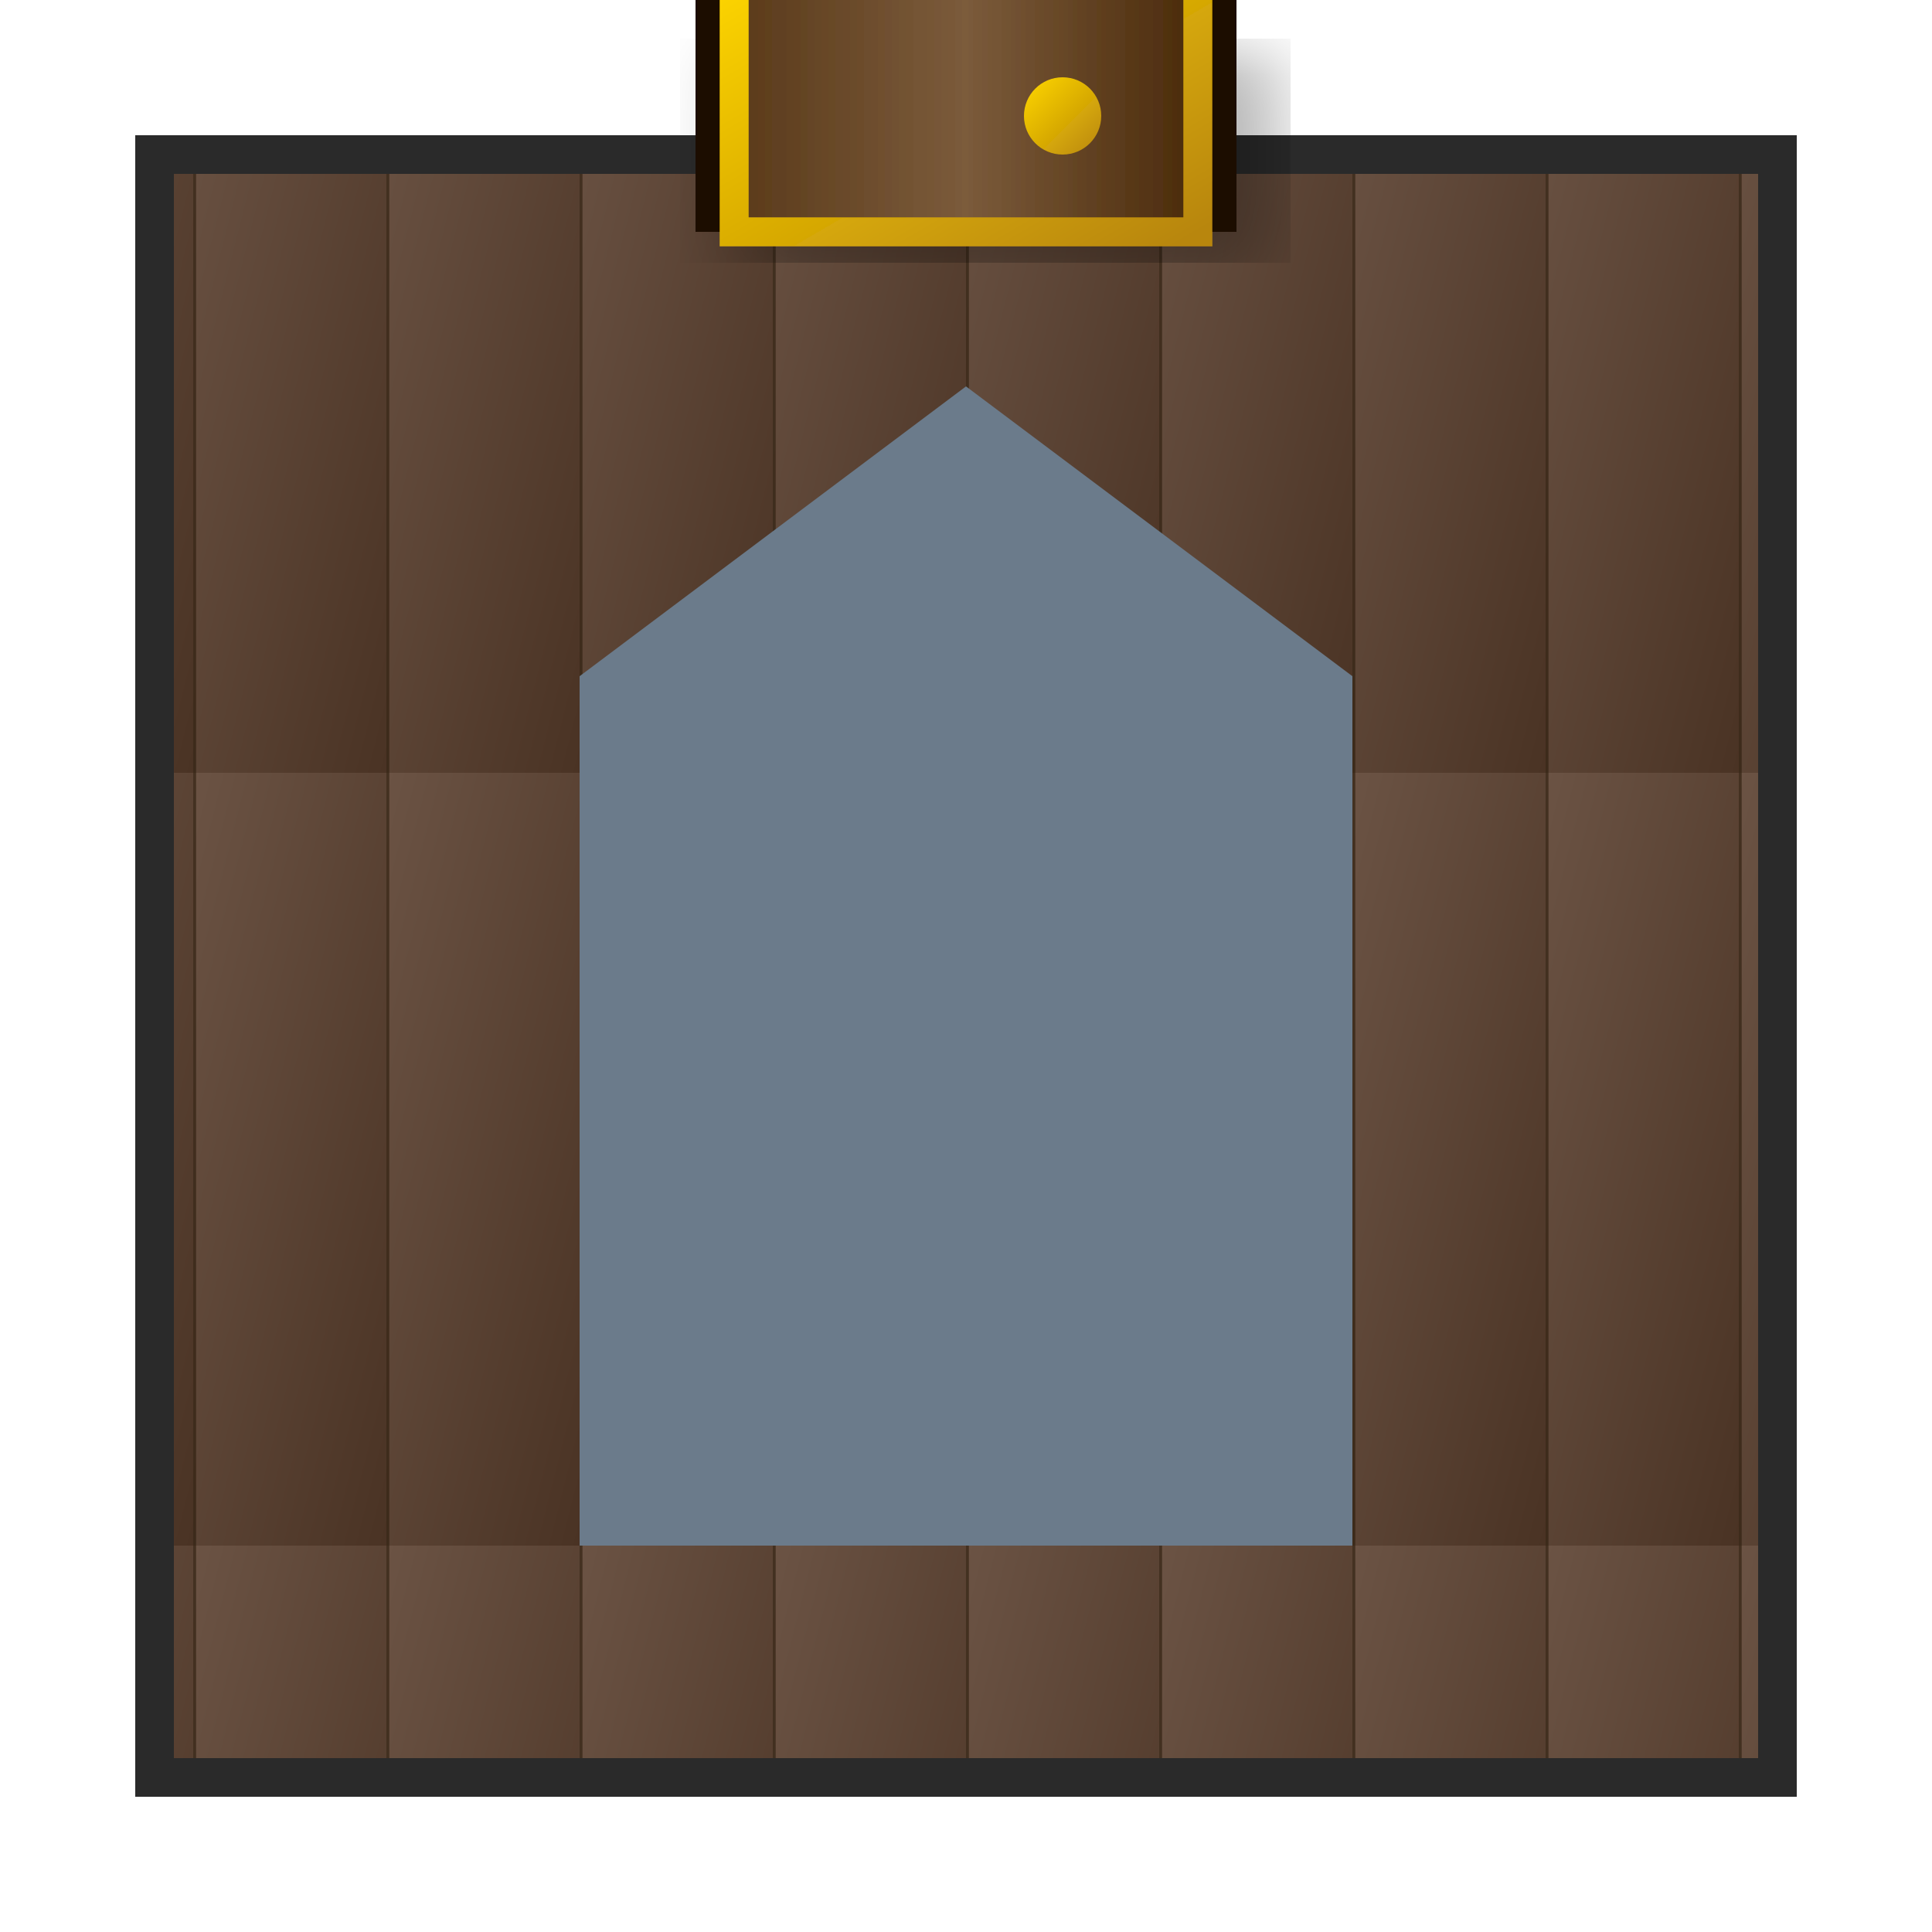
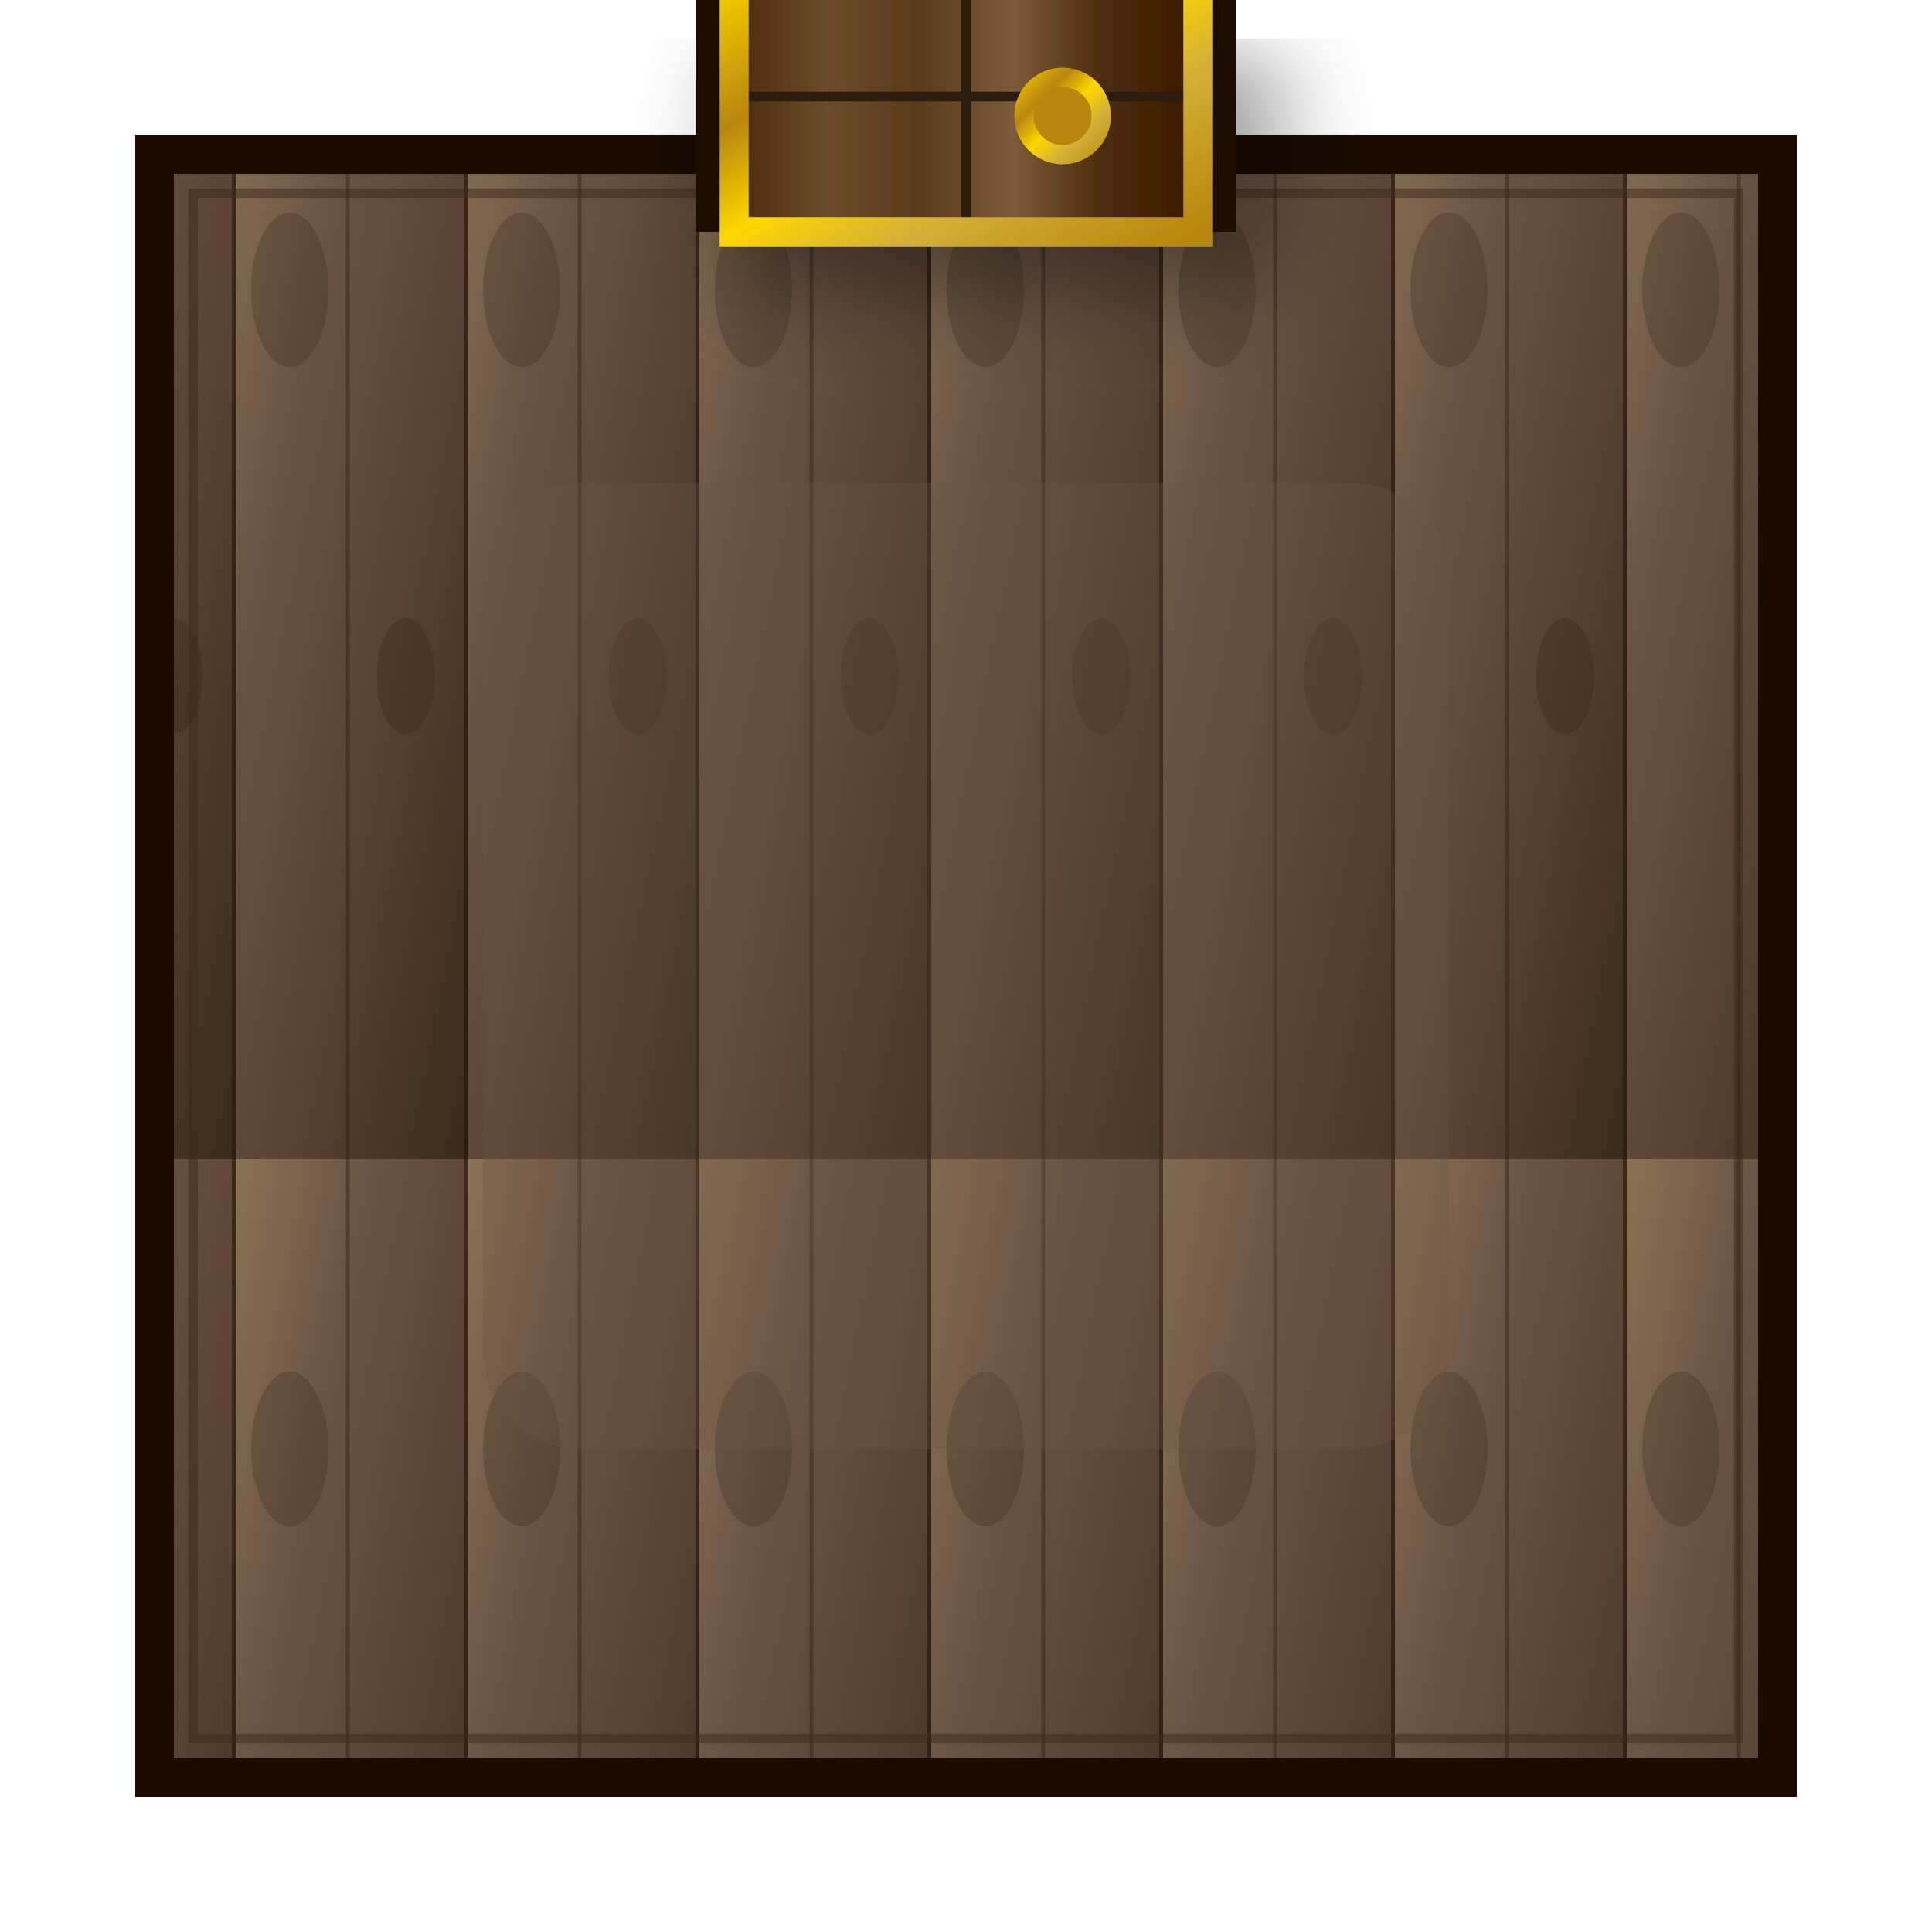
<svg xmlns="http://www.w3.org/2000/svg" viewBox="0 0 100 100" width="400" height="400">
  <defs>
    <linearGradient id="floorGrad" x1="0%" y1="0%" x2="100%" y2="100%">
-       <stop offset="0%" style="stop-color:#6B5344" />
-       <stop offset="100%" style="stop-color:#4A3324" />
+       <stop offset="0%" style="stop-color:#8B7355" />
+       <stop offset="30%" style="stop-color:#6B5344" />
+       <stop offset="60%" style="stop-color:#5A4334" />
+       <stop offset="100%" style="stop-color:#3A2A1A" />
    </linearGradient>
-     <pattern id="woodPattern" x="0" y="0" width="10" height="40" patternUnits="userSpaceOnUse">
-       <rect width="10" height="40" fill="url(#floorGrad)" />
-       <line x1="0" y1="0" x2="0" y2="40" stroke="#2A1A0A" stroke-width="0.3" opacity="0.6" />
+     <pattern id="woodPattern" x="0" y="0" width="12" height="60" patternUnits="userSpaceOnUse">
+       <rect width="12" height="60" fill="url(#floorGrad)" />
+       <line x1="0" y1="0" x2="0" y2="60" stroke="#1A0A00" stroke-width="0.4" opacity="0.7" />
+       <line x1="6" y1="0" x2="6" y2="60" stroke="#2A1A0A" stroke-width="0.2" opacity="0.4" />
+       <ellipse cx="3" cy="15" rx="2" ry="4" fill="#3A2A1A" opacity="0.3" />
+       <ellipse cx="9" cy="35" rx="1.5" ry="3" fill="#2A1A0A" opacity="0.25" />
    </pattern>
    <linearGradient id="doorWood" x1="0%" y1="0%" x2="100%" y2="0%">
-       <stop offset="0%" style="stop-color:#5A3A1A" />
-       <stop offset="50%" style="stop-color:#7B5B3B" />
-       <stop offset="100%" style="stop-color:#4A2A0A" />
+       <stop offset="0%" style="stop-color:#4A2A0A" />
+       <stop offset="20%" style="stop-color:#6B4B2B" />
+       <stop offset="40%" style="stop-color:#5A3A1A" />
+       <stop offset="60%" style="stop-color:#7B5B3B" />
+       <stop offset="80%" style="stop-color:#4A2A0A" />
+       <stop offset="100%" style="stop-color:#3A1A00" />
    </linearGradient>
    <linearGradient id="goldTrim" x1="0%" y1="0%" x2="100%" y2="100%">
      <stop offset="0%" style="stop-color:#FFD700" />
+       <stop offset="30%" style="stop-color:#B8860B" />
+       <stop offset="50%" style="stop-color:#FFD700" />
+       <stop offset="70%" style="stop-color:#D4AF37" />
      <stop offset="100%" style="stop-color:#B8860B" />
    </linearGradient>
-     <filter id="softShadow">
-       <feGaussianBlur in="SourceAlpha" stdDeviation="2" />
-       <feOffset dx="2" dy="2" />
+     <filter id="softShadow" x="-50%" y="-50%" width="200%" height="200%">
+       <feGaussianBlur in="SourceAlpha" stdDeviation="2.5" />
+       <feOffset dx="2" dy="2" result="offsetblur" />
      <feComponentTransfer>
-         <feFuncA type="linear" slope="0.3" />
+         <feFuncA type="linear" slope="0.4" />
      </feComponentTransfer>
      <feMerge>
        <feMergeNode />
        <feMergeNode in="SourceGraphic" />
      </feMerge>
    </filter>
+     <filter id="innerGlow">
+       <feGaussianBlur in="SourceAlpha" stdDeviation="3" result="blur" />
+       <feComposite in="blur" in2="SourceAlpha" operator="arithmetic" k2="-1" k3="1" result="shadowDiff" />
+       <feFlood flood-color="#FFD700" flood-opacity="0.4" />
+       <feComposite in2="shadowDiff" operator="in" />
+       <feComposite in2="SourceGraphic" operator="over" />
+     </filter>
  </defs>
-   <rect x="8" y="8" width="84" height="84" fill="url(#woodPattern)" stroke="#2A2A2A" stroke-width="2" />
-   <polygon points="50,20 70,35 70,80 30,80 30,35" fill="#6B7B8B" />
+   <rect x="8" y="8" width="84" height="84" fill="url(#woodPattern)" stroke="#1A0A00" stroke-width="2" />
+   <rect x="10" y="10" width="80" height="80" fill="none" stroke="#3A2A1A" stroke-width="0.5" opacity="0.5" />
+   <rect x="25" y="25" width="50" height="50" fill="#6B5344" opacity="0.3" rx="5" />
  <g filter="url(#softShadow)">
    <rect x="36" y="-4" width="28" height="16" fill="#1A0A00" />
    <rect x="38" y="-2" width="24" height="14" fill="url(#doorWood)" />
+     <line x1="50" y1="-2" x2="50" y2="12" stroke="#2A1A0A" stroke-width="0.5" />
+     <line x1="38" y1="5" x2="62" y2="5" stroke="#2A1A0A" stroke-width="0.5" />
    <rect x="38" y="-2" width="24" height="14" fill="none" stroke="url(#goldTrim)" stroke-width="1.5" />
-     <circle cx="55" cy="6" r="2" fill="url(#goldTrim)" />
+     <circle cx="55" cy="6" r="2.5" fill="url(#goldTrim)" />
+     <circle cx="55" cy="6" r="1.5" fill="#B8860B" />
  </g>
</svg>
